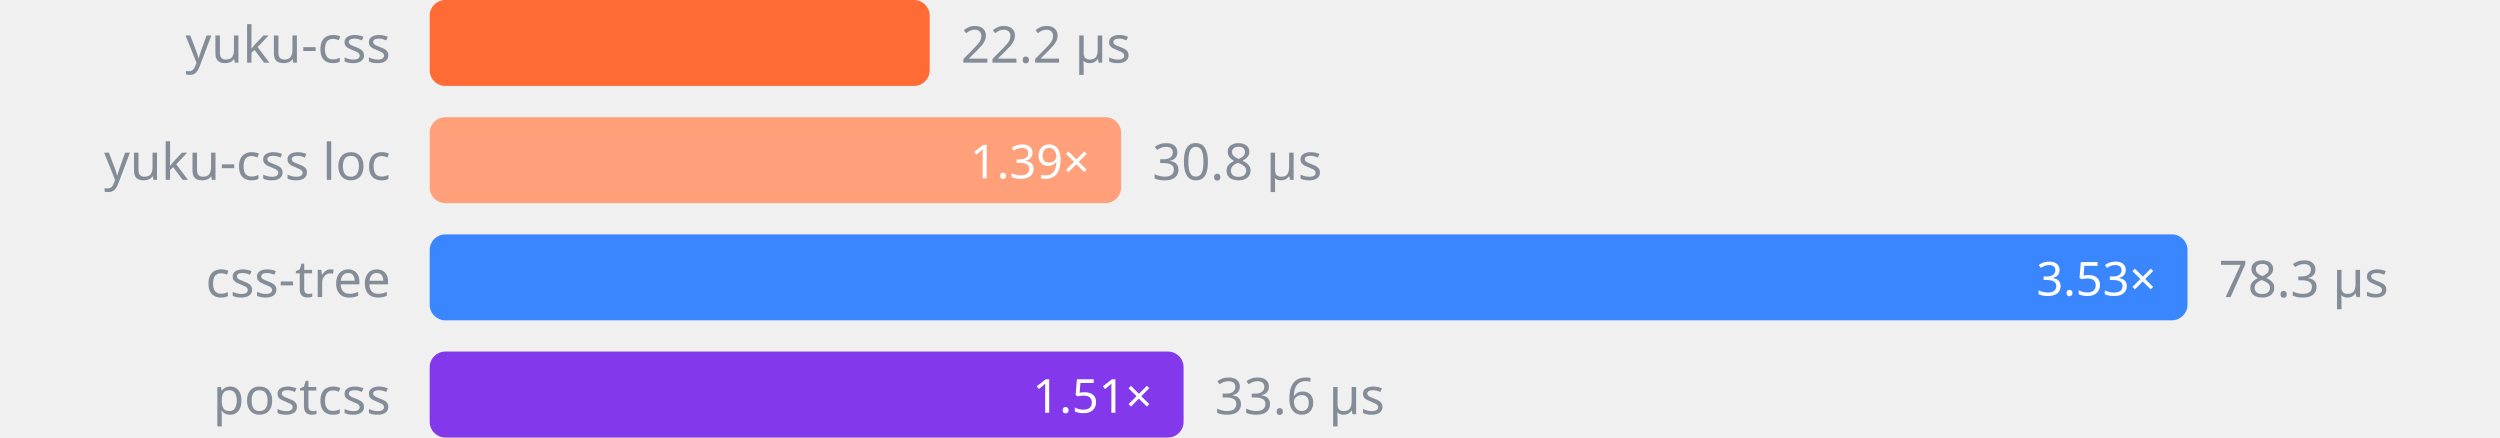
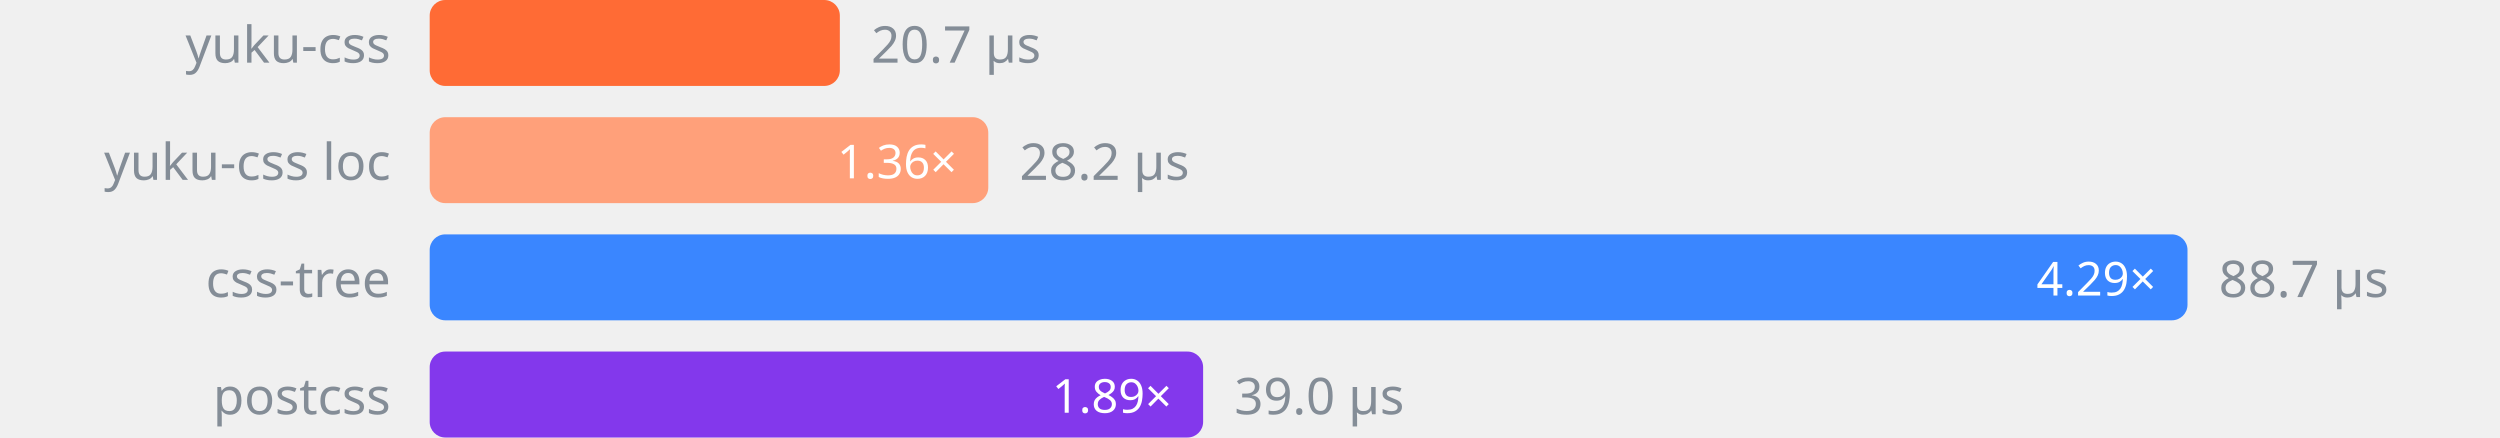
<svg xmlns="http://www.w3.org/2000/svg" width="640" height="112" viewBox="0 0 640 112">
  <style>
    text { font: 13px -apple-system, BlinkMacSystemFont, "Segoe UI", "Noto Sans", Helvetica, Arial, sans-serif; fill: #848d97; dominant-baseline: central; font-variant-numeric: tabular-nums }
    .ratio { font-size: 12px; fill: #fff }
  </style>
  <text x="100" y="11" text-anchor="end">yuku-css</text>
-   <rect x="110" y="0" width="128" height="22" rx="4" fill="#FF6B35" />
-   <text x="246" y="11">22.2 µs</text>
+   <rect x="110" y="0" width="105" height="22" rx="4" fill="#FF6B35" />
+   <text x="223" y="11">20.7 µs</text>
  <text x="100" y="41" text-anchor="end">yuku-css loc</text>
-   <rect x="110" y="30" width="177" height="22" rx="4" fill="#FFA07A" />
-   <text x="295" y="41">30.8 µs</text>
-   <text class="ratio" x="279" y="41" text-anchor="end">1.39×</text>
+   <rect x="110" y="30" width="143" height="22" rx="4" fill="#FFA07A" />
+   <text x="261" y="41">28.2 µs</text>
+   <text class="ratio" x="245" y="41" text-anchor="end">1.36×</text>
  <text x="100" y="71" text-anchor="end">css-tree</text>
  <rect x="110" y="60" width="450" height="22" rx="4" fill="#3A86FF" />
-   <text x="568" y="71">78.3 µs</text>
-   <text class="ratio" x="552" y="71" text-anchor="end">3.53×</text>
+   <text x="568" y="71">88.7 µs</text>
+   <text class="ratio" x="552" y="71" text-anchor="end">4.29×</text>
  <text x="100" y="101" text-anchor="end">postcss</text>
-   <rect x="110" y="90" width="193" height="22" rx="4" fill="#8338EC" />
-   <text x="311" y="101">33.6 µs</text>
-   <text class="ratio" x="295" y="101" text-anchor="end">1.51×</text>
+   <rect x="110" y="90" width="198" height="22" rx="4" fill="#8338EC" />
+   <text x="316" y="101">39.0 µs</text>
+   <text class="ratio" x="300" y="101" text-anchor="end">1.89×</text>
</svg>
